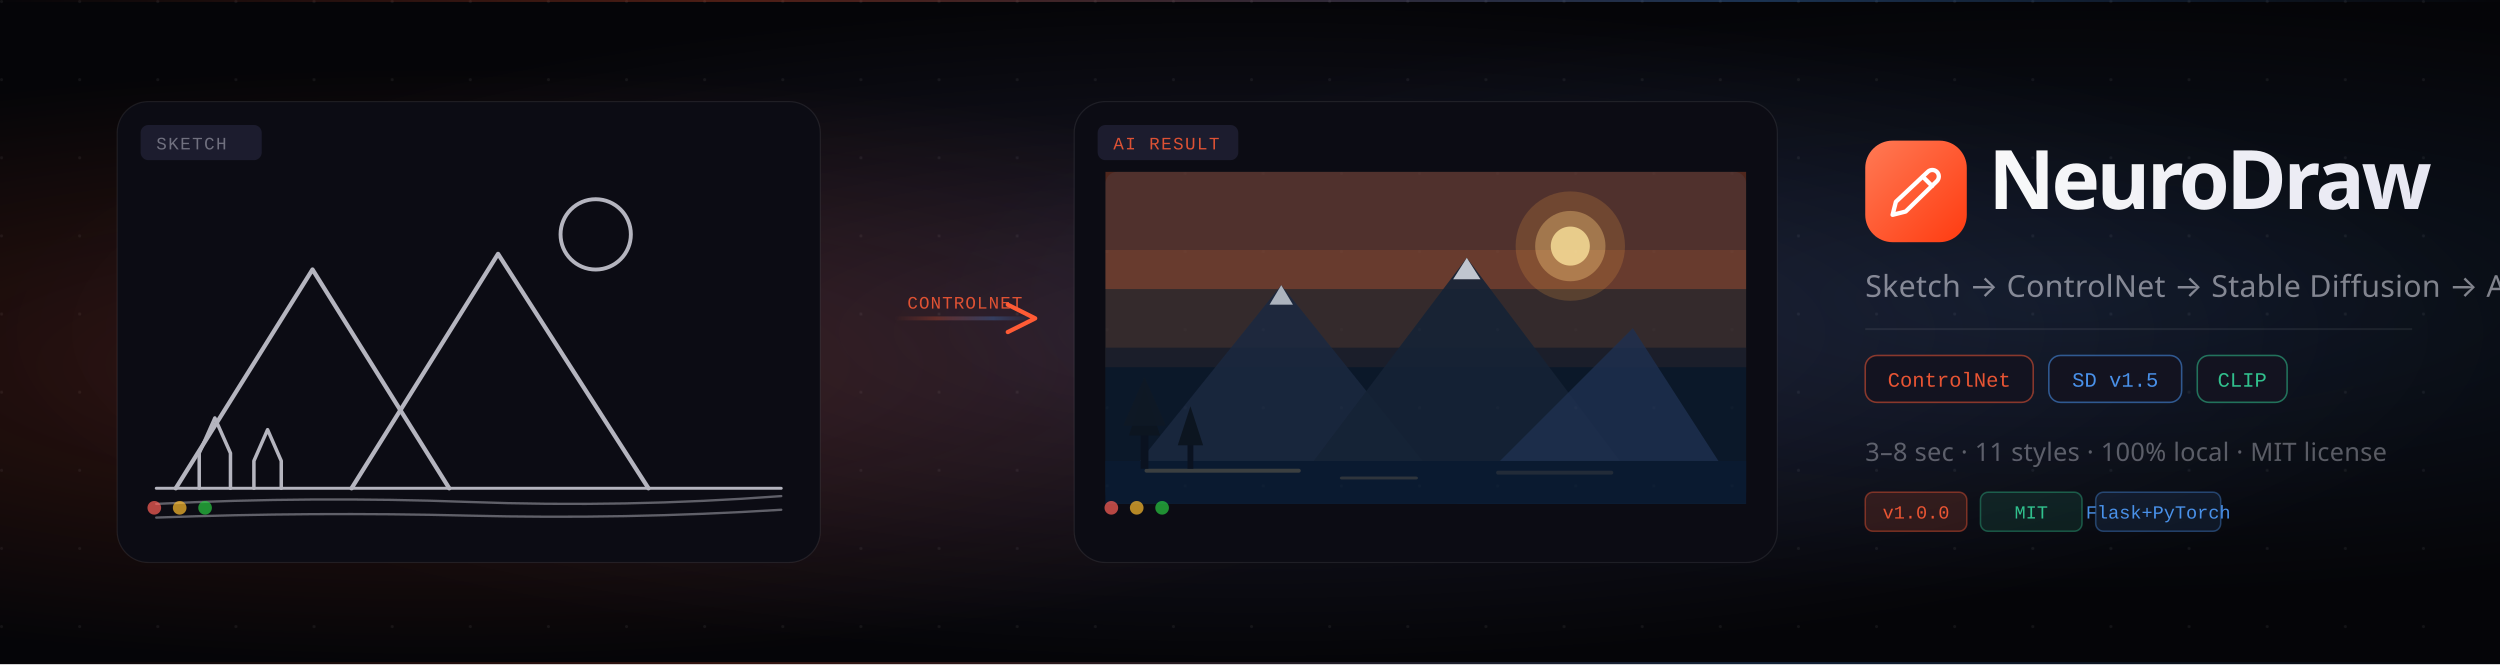
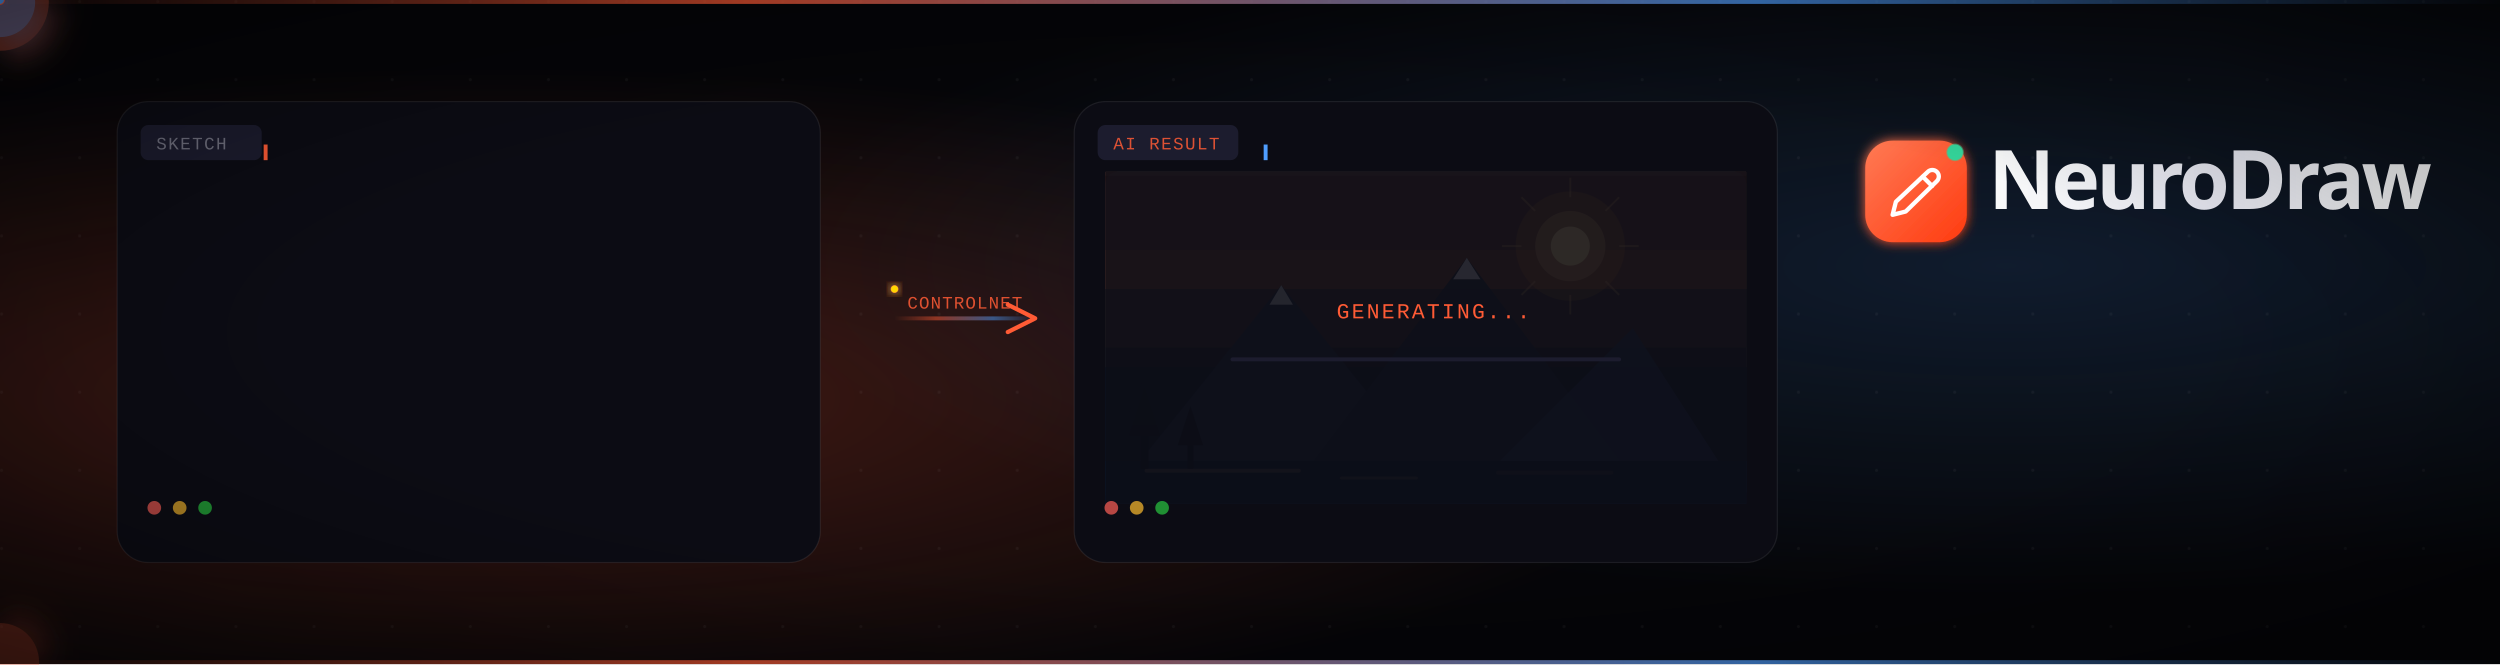
- <svg xmlns="http://www.w3.org/2000/svg" viewBox="0 0 1280 340" font-family="'Segoe UI', system-ui, -apple-system, sans-serif">
+ <svg xmlns="http://www.w3.org/2000/svg" viewBox="0 0 1280 340" width="1280" height="340" font-family="'Segoe UI', system-ui, -apple-system, sans-serif">
  <defs>
-     <pattern id="grid" x="0" y="0" width="40" height="40" patternUnits="userSpaceOnUse">
-       <circle cx="0.8" cy="0.8" r="0.8" fill="#ffffff" opacity="0.055" />
-     </pattern>
-     <radialGradient id="glowEmber" cx="18%" cy="55%" r="45%" gradientUnits="objectBoundingBox">
-       <stop offset="0%" stop-color="#FF5B35" stop-opacity="0.18" />
+     <filter id="glow" x="-50%" y="-50%" width="200%" height="200%">
+       <feGaussianBlur stdDeviation="3" result="blur" />
+       <feMerge>
+         <feMergeNode in="blur" />
+         <feMergeNode in="SourceGraphic" />
+       </feMerge>
+     </filter>
+     <filter id="strong-glow" x="-50%" y="-50%" width="200%" height="200%">
+       <feGaussianBlur stdDeviation="10" result="blur" />
+       <feMerge>
+         <feMergeNode in="blur" />
+         <feMergeNode in="blur" />
+         <feMergeNode in="SourceGraphic" />
+       </feMerge>
+     </filter>
+     <filter id="noise">
+       <feTurbulence type="fractalNoise" baseFrequency="0.9" numOctaves="3" result="noise" />
+       <feColorMatrix type="matrix" values="1 0 0 0 0  0 1 0 0 0  0 0 1 0 0  0 0 0 0.03 0" in="noise" result="coloredNoise" />
+       <feComposite operator="in" in="coloredNoise" in2="SourceGraphic" result="composite" />
+       <feBlend mode="overlay" in="composite" in2="SourceGraphic" />
+     </filter>
+     <linearGradient id="borderGrad" x1="0%" y1="0%" x2="100%" y2="0%">
+       <stop offset="0%" stop-color="#FF5B35" stop-opacity="0" />
+       <stop offset="30%" stop-color="#FF5B35" stop-opacity="0.8">
+         <animate attributeName="stop-color" values="#FF5B35;#FF8C42;#FF5B35" dur="4s" repeatCount="indefinite" />
+       </stop>
+       <stop offset="70%" stop-color="#4F9EFF" stop-opacity="0.8">
+         <animate attributeName="stop-color" values="#4F9EFF;#6BB5FF;#4F9EFF" dur="4s" repeatCount="indefinite" />
+       </stop>
+       <stop offset="100%" stop-color="#4F9EFF" stop-opacity="0" />
+     </linearGradient>
+     <radialGradient id="emberGlow" cx="20%" cy="60%" r="50%">
+       <stop offset="0%" stop-color="#FF5B35" stop-opacity="0.25">
+         <animate attributeName="stop-opacity" values="0.25;0.4;0.25" dur="3s" repeatCount="indefinite" />
+       </stop>
      <stop offset="100%" stop-color="#FF5B35" stop-opacity="0" />
    </radialGradient>
-     <radialGradient id="glowBlue" cx="82%" cy="45%" r="45%" gradientUnits="objectBoundingBox">
-       <stop offset="0%" stop-color="#4F9EFF" stop-opacity="0.10" />
+     <radialGradient id="blueGlow" cx="80%" cy="40%" r="50%">
+       <stop offset="0%" stop-color="#4F9EFF" stop-opacity="0.15">
+         <animate attributeName="stop-opacity" values="0.15;0.3;0.15" dur="4s" repeatCount="indefinite" />
+       </stop>
      <stop offset="100%" stop-color="#4F9EFF" stop-opacity="0" />
    </radialGradient>
-     <radialGradient id="glowCenter" cx="50%" cy="50%" r="50%" gradientUnits="objectBoundingBox">
-       <stop offset="0%" stop-color="#1C1C2E" stop-opacity="1" />
-       <stop offset="100%" stop-color="#050508" stop-opacity="1" />
-     </radialGradient>
-     <linearGradient id="borderLine" x1="0%" y1="0%" x2="100%" y2="0%">
-       <stop offset="0%" stop-color="#FF5B35" stop-opacity="0" />
-       <stop offset="30%" stop-color="#FF5B35" stop-opacity="0.5" />
-       <stop offset="70%" stop-color="#4F9EFF" stop-opacity="0.5" />
-       <stop offset="100%" stop-color="#4F9EFF" stop-opacity="0" />
-     </linearGradient>
    <linearGradient id="logoGrad" x1="0%" y1="0%" x2="100%" y2="100%">
      <stop offset="0%" stop-color="#FF7A55" />
      <stop offset="100%" stop-color="#FF3B10" />
    </linearGradient>
    <linearGradient id="wordmarkGrad" x1="0%" y1="0%" x2="100%" y2="0%">
      <stop offset="0%" stop-color="#FFFFFF" />
-       <stop offset="100%" stop-color="#EEEEF8" />
+       <stop offset="50%" stop-color="#EEEEF8" />
+       <stop offset="100%" stop-color="#FFFFFF" />
    </linearGradient>
-     <filter id="glow-fx" x="-20%" y="-20%" width="140%" height="140%">
-       <feGaussianBlur in="SourceGraphic" stdDeviation="3" result="blur" />
-       <feComposite in="SourceGraphic" in2="blur" operator="over" />
-     </filter>
+     <linearGradient id="shimmerGrad" x1="0%" y1="0%" x2="100%" y2="0%">
+       <stop offset="0%" stop-color="#FFFFFF" stop-opacity="0" />
+       <stop offset="50%" stop-color="#FFFFFF" stop-opacity="0.4" />
+       <stop offset="100%" stop-color="#FFFFFF" stop-opacity="0" />
+     </linearGradient>
+     <pattern id="grid" x="0" y="0" width="40" height="40" patternUnits="userSpaceOnUse">
+       <circle cx="0.8" cy="0.8" r="0.8" fill="#ffffff" opacity="0.04">
+         <animate attributeName="opacity" values="0.04;0.08;0.04" dur="4s" repeatCount="indefinite" />
+       </circle>
+     </pattern>
+     <radialGradient id="vignette" cx="50%" cy="50%" r="75%">
+       <stop offset="50%" stop-color="#000" stop-opacity="0" />
+       <stop offset="100%" stop-color="#000" stop-opacity="0.5" />
+     </radialGradient>
  </defs>
+   <style>
+     /* ── Core Animations ── */
+     .sketch-line {
+       stroke-dasharray: 400;
+       stroke-dashoffset: 400;
+       animation: draw 1.5s ease-out forwards;
+     }
+     @keyframes draw {
+       to { stroke-dashoffset: 0; }
+     }
+ 
+     .sketch-glow {
+       stroke-dasharray: 400;
+       stroke-dashoffset: 400;
+       animation: draw 1.5s ease-out forwards, fadeGlow 2s ease-out forwards;
+       opacity: 0;
+     }
+     @keyframes fadeGlow {
+       0%   { opacity: 0.5; }
+       60%  { opacity: 0.1; }
+       100% { opacity: 0; }
+     }
+ 
+     .float-anim {
+       animation: float 5s ease-in-out infinite;
+     }
+     @keyframes float {
+       0%, 100% { transform: translateY(0px); }
+       50%      { transform: translateY(-6px); }
+     }
+ 
+     .pulse-anim {
+       animation: pulse 2.5s ease-in-out infinite;
+     }
+     @keyframes pulse {
+       0%, 100% { opacity: 0.6; transform: scale(1); }
+       50%      { opacity: 1; transform: scale(1.08); }
+     }
+ 
+     .glow-text {
+       animation: glow 3s ease-in-out infinite;
+     }
+     @keyframes glow {
+       0%, 100% { filter: drop-shadow(0 0 2px rgba(255,255,255,0.2)); }
+       50%      { filter: drop-shadow(0 0 10px rgba(255,255,255,0.5)); }
+     }
+ 
+     .scanline {
+       animation: scan 4s linear infinite;
+     }
+     @keyframes scan {
+       0%   { transform: translateY(-100%); }
+       100% { transform: translateY(270px); }
+     }
+ 
+     .kenburns {
+       animation: kenburns 15s ease-in-out infinite alternate;
+       transform-origin: 164px 85px;
+     }
+     @keyframes kenburns {
+       0%   { transform: scale(1) translate(0, 0); }
+       100% { transform: scale(1.08) translate(-8px, -3px); }
+     }
+ 
+     .rotate-slow {
+       animation: rotate 25s linear infinite;
+       transform-origin: 238px 38px;
+     }
+     @keyframes rotate {
+       from { transform: rotate(0deg); }
+       to   { transform: rotate(360deg); }
+     }
+ 
+     .cursor-blink {
+       animation: blink 1.2s step-end infinite;
+     }
+     @keyframes blink {
+       0%, 100% { opacity: 1; }
+       50%      { opacity: 0; }
+     }
+ 
+     .energy-pulse {
+       animation: energy 2s ease-in-out infinite;
+     }
+     @keyframes energy {
+       0%, 100% { stroke-opacity: 0.4; stroke-width: 1.5; }
+       50%      { stroke-opacity: 1; stroke-width: 2.5; }
+     }
+ 
+     .fade-in {
+       opacity: 0;
+       animation: fadeIn 0.8s ease-out forwards;
+     }
+     @keyframes fadeIn {
+       to { opacity: 1; }
+     }
+ 
+     .heartbeat {
+       animation: heartbeat 2s ease-in-out infinite;
+     }
+     @keyframes heartbeat {
+       0%, 100% { transform: scale(1); }
+       15%      { transform: scale(1.15); }
+       30%      { transform: scale(1); }
+       45%      { transform: scale(1.15); }
+       60%      { transform: scale(1); }
+     }
+ 
+     .particle {
+       animation: particle-rise linear infinite;
+       opacity: 0;
+     }
+     @keyframes particle-rise {
+       0%   { transform: translateY(0) translateX(0); opacity: 0; }
+       15%  { opacity: 0.8; }
+       85%  { opacity: 0.8; }
+       100% { transform: translateY(-150px) translateX(40px); opacity: 0; }
+     }
+ 
+     .chip {
+       transition: all 0.3s ease;
+       cursor: default;
+     }
+     .chip:hover rect {
+       stroke-opacity: 1;
+       fill-opacity: 0.3;
+       filter: url(#glow);
+     }
+   </style>
  <rect width="1280" height="340" fill="#050508" />
-   <rect width="1280" height="340" fill="url(#glowCenter)" />
+   <rect width="1280" height="340" fill="url(#emberGlow)" />
+   <rect width="1280" height="340" fill="url(#blueGlow)" />
  <rect width="1280" height="340" fill="url(#grid)" />
-   <rect width="1280" height="340" fill="url(#glowEmber)" />
-   <rect width="1280" height="340" fill="url(#glowBlue)" />
-   <rect x="0" y="0" width="1280" height="1" fill="url(#borderLine)" opacity="0.6" />
-   <rect x="0" y="339" width="1280" height="1" fill="url(#borderLine)" opacity="0.4" />
-   <rect x="60" y="52" width="360" height="236" rx="16" fill="#0C0C14" stroke="#FFFFFF" stroke-width="0.6" stroke-opacity="0.08" />
-   <rect x="72" y="64" width="62" height="18" rx="4" fill="#1C1C2E" />
-   <text x="80" y="76.5" font-size="9" fill="#EEEEF8" opacity="0.4" letter-spacing="0.08em" font-family="'Courier New', monospace">SKETCH</text>
-   <g transform="translate(80, 90)" stroke="#EEEEF8" stroke-linecap="round" stroke-linejoin="round" fill="none" opacity="0.75">
-     <path d="M10 160 L80 48 L150 160" stroke-width="2.2" />
-     <path d="M100 160 L175 40 L252 160" stroke-width="2.2" />
-     <path d="M0 160 L320 160" stroke-width="1.5" />
-     <circle cx="225" cy="30" r="18" stroke-width="2" />
-     <path d="M22 160 L22 142 L30 124 L38 142 L38 160" stroke-width="1.8" />
-     <path d="M50 160 L50 146 L57 130 L64 146 L64 160" stroke-width="1.8" />
-     <path d="M0 168 Q80 164 160 167 Q240 170 320 164" stroke-width="1.2" opacity="0.5" />
-     <path d="M0 175 Q80 172 160 174 Q240 176 320 171" stroke-width="1.2" opacity="0.5" />
-   </g>
-   <circle cx="79" cy="260" r="3.5" fill="#FF5F57" opacity="0.7" />
-   <circle cx="92" cy="260" r="3.5" fill="#FEBC2E" opacity="0.7" />
-   <circle cx="105" cy="260" r="3.5" fill="#28C840" opacity="0.7" />
+   <g>
+     <rect x="0" y="0" width="1280" height="2" fill="url(#borderGrad)" />
+     <rect x="0" y="338" width="1280" height="2" fill="url(#borderGrad)" />
+     <circle cy="1" r="25" fill="#FF5B35" opacity="0.4" filter="url(#strong-glow)">
+       <animate attributeName="cx" values="-50;1330" dur="4s" repeatCount="indefinite" />
+       <animate attributeName="opacity" values="0;0.6;0" dur="4s" repeatCount="indefinite" />
+     </circle>
+     <circle cy="1" r="18" fill="#4F9EFF" opacity="0.4" filter="url(#strong-glow)">
+       <animate attributeName="cx" values="-50;1330" dur="4s" begin="2s" repeatCount="indefinite" />
+       <animate attributeName="opacity" values="0;0.6;0" dur="4s" begin="2s" repeatCount="indefinite" />
+     </circle>
+     <circle cy="339" r="20" fill="#FF5B35" opacity="0.3" filter="url(#strong-glow)">
+       <animate attributeName="cx" values="1330;-50" dur="5s" repeatCount="indefinite" />
+       <animate attributeName="opacity" values="0;0.5;0" dur="5s" repeatCount="indefinite" />
+     </circle>
+   </g>
+   <g>
+     <rect x="60" y="52" width="360" height="236" rx="16" fill="#0C0C14" stroke="#FFFFFF" stroke-width="0.6" stroke-opacity="0.08" />
+     <rect x="60" y="52" width="360" height="236" rx="16" fill="none" stroke="#4F9EFF" stroke-width="1" stroke-opacity="0">
+       <animate attributeName="stroke-opacity" values="0;0.2;0" dur="4s" repeatCount="indefinite" />
+     </rect>
+     <rect x="72" y="64" width="62" height="18" rx="4" fill="#1C1C2E" />
+     <text x="80" y="76.5" font-size="9" fill="#EEEEF8" opacity="0.4" letter-spacing="0.08em" font-family="'Courier New', monospace">SKETCH</text>
+     <rect x="135" y="74" width="2" height="8" fill="#FF5B35" class="cursor-blink" />
+     <g transform="translate(80, 90)" fill="none" stroke-linecap="round" stroke-linejoin="round">
+       <path class="sketch-glow" d="M10 160 L80 48 L150 160" stroke="#FF5B35" stroke-width="8" filter="url(#glow)" style="animation-delay: 0.3s" />
+       <path class="sketch-glow" d="M100 160 L175 40 L252 160" stroke="#FF5B35" stroke-width="8" filter="url(#glow)" style="animation-delay: 0.8s" />
+       <g stroke="#EEEEF8" opacity="0.75">
+         <path class="sketch-line" d="M10 160 L80 48 L150 160" stroke-width="2.2" style="animation-delay: 0.3s" />
+         <path class="sketch-line" d="M100 160 L175 40 L252 160" stroke-width="2.2" style="animation-delay: 0.8s" />
+         <path class="sketch-line" d="M0 160 L320 160" stroke-width="1.5" style="animation-delay: 1.3s" />
+         <circle class="sketch-line" cx="225" cy="30" r="18" stroke-width="2" style="animation-delay: 1.6s" />
+         <path class="sketch-line" d="M22 160 L22 142 L30 124 L38 142 L38 160" stroke-width="1.8" style="animation-delay: 1.9s" />
+         <path class="sketch-line" d="M50 160 L50 146 L57 130 L64 146 L64 160" stroke-width="1.8" style="animation-delay: 2.1s" />
+         <path class="sketch-line" d="M0 168 Q80 164 160 167 Q240 170 320 164" stroke-width="1.2" opacity="0.5" style="animation-delay: 2.3s" />
+         <path class="sketch-line" d="M0 175 Q80 172 160 174 Q240 176 320 171" stroke-width="1.2" opacity="0.5" style="animation-delay: 2.5s" />
+       </g>
+     </g>
+     <circle cx="79" cy="260" r="3.5" fill="#FF5F57" opacity="0.7" class="pulse-anim" />
+     <circle cx="92" cy="260" r="3.5" fill="#FEBC2E" opacity="0.7" class="pulse-anim" style="animation-delay: 0.3s" />
+     <circle cx="105" cy="260" r="3.5" fill="#28C840" opacity="0.7" class="pulse-anim" style="animation-delay: 0.6s" />
+   </g>
  <g transform="translate(458, 148)">
-     <rect x="0" y="14" width="72" height="2" rx="1" fill="url(#borderLine)" opacity="0.5" />
-     <path d="M58 8 L72 15 L58 22" stroke="#FF5B35" stroke-width="2.2" stroke-linecap="round" stroke-linejoin="round" fill="none" />
+     <rect x="0" y="14" width="72" height="2" rx="1" fill="url(#borderGrad)" opacity="0.6" />
+     <path d="M58 8 L72 15 L58 22" stroke="#FF5B35" stroke-width="2.2" stroke-linecap="round" stroke-linejoin="round" fill="none" class="energy-pulse" />
    <text x="36" y="10" text-anchor="middle" font-size="9" fill="#FF5B35" opacity="0.85" letter-spacing="0.06em" font-family="'Courier New', monospace">CONTROLNET</text>
-   </g>
-   <rect x="550" y="52" width="360" height="236" rx="16" fill="#0C0C14" stroke="#FFFFFF" stroke-width="0.6" stroke-opacity="0.08" />
-   <rect x="562" y="64" width="72" height="18" rx="4" fill="#1C1C2E" />
-   <text x="570" y="76.5" font-size="9" fill="#FF5B35" opacity="0.85" letter-spacing="0.08em" font-family="'Courier New', monospace">AI RESULT</text>
-   <g transform="translate(566, 88)">
-     <rect x="0" y="0" width="328" height="170" rx="6" fill="#0D1B2A" />
-     <rect x="0" y="0" width="328" height="60" rx="0" fill="#FF6B35" opacity="0.28" />
-     <rect x="0" y="40" width="328" height="60" rx="0" fill="#C06030" opacity="0.22" />
-     <rect x="0" y="90" width="328" height="80" rx="0" fill="#0A1628" opacity="0.6" />
-     <circle cx="238" cy="38" r="28" fill="#FFAA44" opacity="0.18" />
-     <circle cx="238" cy="38" r="18" fill="#FFD080" opacity="0.35" />
-     <circle cx="238" cy="38" r="10" fill="#FFE8A0" opacity="0.75" />
-     <polygon points="0,170 90,58 180,170" fill="#1A2840" opacity="0.85" />
-     <polygon points="90,170 185,44 280,170" fill="#152235" opacity="0.9" />
-     <polygon points="180,170 270,80 328,170" fill="#1E3050" opacity="0.8" />
-     <polygon points="84,68 90,58 96,68" fill="#E8EEF5" opacity="0.7" />
-     <polygon points="178,55 185,44 192,55" fill="#E8EEF5" opacity="0.8" />
-     <rect x="0" y="148" width="328" height="22" fill="#0A1A30" rx="0" />
-     <rect x="20" y="152" width="80" height="2" rx="1" fill="#FFD080" opacity="0.2" />
-     <rect x="120" y="156" width="40" height="1.5" rx="1" fill="#FFD080" opacity="0.15" />
-     <rect x="200" y="153" width="60" height="2" rx="1" fill="#FFD080" opacity="0.1" />
-     <rect x="18" y="130" width="4" height="22" fill="#0A1220" />
-     <polygon points="12,135 20,110 28,135" fill="#0C1520" />
-     <polygon points="9,130 20,105 31,130" fill="#0E1825" opacity="0.9" />
-     <rect x="42" y="136" width="3" height="16" fill="#0A1220" />
-     <polygon points="37,140 43.5,120 50,140" fill="#0C1520" />
-     <rect x="0" y="0" width="328" height="170" fill="url(#grid)" opacity="0.3" rx="6" />
-   </g>
-   <circle cx="569" cy="260" r="3.5" fill="#FF5F57" opacity="0.7" />
-   <circle cx="582" cy="260" r="3.5" fill="#FEBC2E" opacity="0.7" />
-   <circle cx="595" cy="260" r="3.5" fill="#28C840" opacity="0.7" />
-   <rect x="955" y="72" width="52" height="52" rx="14" fill="url(#logoGrad)" />
-   <g transform="translate(967, 84)" fill="none" stroke="white" stroke-width="2.2" stroke-linecap="round" stroke-linejoin="round">
-     <path d="M20 4a3.3 3.3 0 0 1 4.7 4.7L8.7 24.3 2 26l1.7-6.7Z" />
-     <path d="m17.5 6.5 4.7 4.7" />
-   </g>
-   <text x="1018" y="107" font-size="42" font-weight="800" fill="url(#wordmarkGrad)" letter-spacing="-1.8" opacity="0.97">NeuroDraw</text>
-   <text x="955" y="152" font-size="15.5" fill="#EEEEF8" opacity="0.52" letter-spacing="0.01em">Sketch → ControlNet → Stable Diffusion → Art</text>
-   <rect x="955" y="168" width="280" height="1" fill="#FFFFFF" opacity="0.07" />
-   <rect x="955" y="182" width="86" height="24" rx="6" fill="#131320" stroke="#FF5B35" stroke-width="0.8" stroke-opacity="0.5" />
-   <text x="998" y="198" text-anchor="middle" font-size="10.5" fill="#FF5B35" opacity="0.9" font-family="'Courier New', monospace">ControlNet</text>
-   <rect x="1049" y="182" width="68" height="24" rx="6" fill="#131320" stroke="#4F9EFF" stroke-width="0.8" stroke-opacity="0.5" />
-   <text x="1083" y="198" text-anchor="middle" font-size="10.5" fill="#4F9EFF" opacity="0.9" font-family="'Courier New', monospace">SD v1.5</text>
-   <rect x="1125" y="182" width="46" height="24" rx="6" fill="#131320" stroke="#34D399" stroke-width="0.8" stroke-opacity="0.5" />
-   <text x="1148" y="198" text-anchor="middle" font-size="10.5" fill="#34D399" opacity="0.9" font-family="'Courier New', monospace">CLIP</text>
-   <text x="955" y="236" font-size="13" fill="#EEEEF8" opacity="0.35" letter-spacing="0.01em">3–8 sec · 11 styles · 100% local · MIT license</text>
-   <rect x="955" y="252" width="52" height="20" rx="4" fill="#FF5B35" opacity="0.15" />
-   <rect x="955" y="252" width="52" height="20" rx="4" stroke="#FF5B35" stroke-width="0.8" fill="none" opacity="0.4" />
-   <text x="981" y="265.5" text-anchor="middle" font-size="9.5" fill="#FF5B35" opacity="0.9" font-family="'Courier New', monospace">v1.0.0</text>
-   <rect x="1014" y="252" width="52" height="20" rx="4" fill="#34D399" opacity="0.1" />
-   <rect x="1014" y="252" width="52" height="20" rx="4" stroke="#34D399" stroke-width="0.8" fill="none" opacity="0.35" />
-   <text x="1040" y="265.5" text-anchor="middle" font-size="9.5" fill="#34D399" opacity="0.9" font-family="'Courier New', monospace">MIT</text>
-   <rect x="1073" y="252" width="64" height="20" rx="4" fill="#4F9EFF" opacity="0.1" />
-   <rect x="1073" y="252" width="64" height="20" rx="4" stroke="#4F9EFF" stroke-width="0.8" fill="none" opacity="0.35" />
-   <text x="1105" y="265.5" text-anchor="middle" font-size="9.5" fill="#4F9EFF" opacity="0.9" font-family="'Courier New', monospace">Flask+PyTorch</text>
+     <circle r="2" fill="#FF5B35" filter="url(#glow)">
+       <animate attributeName="cx" values="0;72" dur="1.2s" repeatCount="indefinite" />
+       <animate attributeName="cy" values="15;15" dur="1.2s" repeatCount="indefinite" />
+       <animate attributeName="opacity" values="0;1;0" dur="1.2s" repeatCount="indefinite" />
+     </circle>
+     <circle r="1.5" fill="#4F9EFF" filter="url(#glow)">
+       <animate attributeName="cx" values="0;72" dur="1.2s" begin="0.4s" repeatCount="indefinite" />
+       <animate attributeName="cy" values="15;15" dur="1.2s" begin="0.4s" repeatCount="indefinite" />
+       <animate attributeName="opacity" values="0;1;0" dur="1.2s" begin="0.4s" repeatCount="indefinite" />
+     </circle>
+     <circle r="1.8" fill="#FFD700" filter="url(#glow)">
+       <animate attributeName="cx" values="0;72" dur="1.2s" begin="0.8s" repeatCount="indefinite" />
+       <animate attributeName="cy" values="15;15" dur="1.2s" begin="0.8s" repeatCount="indefinite" />
+       <animate attributeName="opacity" values="0;1;0" dur="1.2s" begin="0.8s" repeatCount="indefinite" />
+     </circle>
+   </g>
+   <g>
+     <circle r="2.5" fill="#FF5B35" filter="url(#glow)">
+       <animate attributeName="cx" values="440;550" dur="1.5s" begin="2s" repeatCount="indefinite" />
+       <animate attributeName="cy" values="170;170" dur="1.5s" begin="2s" repeatCount="indefinite" />
+       <animate attributeName="opacity" values="0;1;1;0" dur="1.5s" begin="2s" repeatCount="indefinite" />
+     </circle>
+     <circle r="2" fill="#4F9EFF" filter="url(#glow)">
+       <animate attributeName="cx" values="440;550" dur="1.5s" begin="2.5s" repeatCount="indefinite" />
+       <animate attributeName="cy" values="170;170" dur="1.5s" begin="2.5s" repeatCount="indefinite" />
+       <animate attributeName="opacity" values="0;1;1;0" dur="1.5s" begin="2.5s" repeatCount="indefinite" />
+     </circle>
+   </g>
+   <g>
+     <rect x="550" y="52" width="360" height="236" rx="16" fill="#0C0C14" stroke="#FFFFFF" stroke-width="0.6" stroke-opacity="0.08" />
+     <rect x="550" y="52" width="360" height="236" rx="16" fill="none" stroke="#FF5B35" stroke-width="1" stroke-opacity="0">
+       <animate attributeName="stroke-opacity" values="0;0.3;0" dur="3s" begin="3s" repeatCount="indefinite" />
+     </rect>
+     <rect x="562" y="64" width="72" height="18" rx="4" fill="#1C1C2E" />
+     <text x="570" y="76.5" font-size="9" fill="#FF5B35" opacity="0.85" letter-spacing="0.08em" font-family="'Courier New', monospace">AI RESULT</text>
+     <rect x="647" y="74" width="2" height="8" fill="#4F9EFF" class="cursor-blink" style="animation-delay: 0.5s" />
+     <g transform="translate(566, 88)">
+       <rect x="0" y="0" width="328" height="170" rx="6" fill="#0D1B2A" />
+       <g class="kenburns">
+         <rect x="0" y="0" width="328" height="60" fill="#FF6B35" opacity="0.28">
+           <animate attributeName="opacity" values="0.28;0.35;0.28" dur="5s" repeatCount="indefinite" />
+         </rect>
+         <rect x="0" y="40" width="328" height="60" fill="#C06030" opacity="0.22" />
+         <rect x="0" y="90" width="328" height="80" fill="#0A1628" opacity="0.6" />
+         <g>
+           <circle cx="238" cy="38" r="28" fill="#FFAA44" opacity="0.18" class="pulse-anim" />
+           <circle cx="238" cy="38" r="18" fill="#FFD080" opacity="0.35" class="pulse-anim" style="animation-delay: 0.5s" />
+           <circle cx="238" cy="38" r="10" fill="#FFE8A0" opacity="0.75" class="pulse-anim" style="animation-delay: 1s" />
+           <g class="rotate-slow" opacity="0.3">
+             <line x1="238" y1="3" x2="238" y2="13" stroke="#FFD080" stroke-width="1" />
+             <line x1="263" y1="13" x2="256" y2="20" stroke="#FFD080" stroke-width="1" />
+             <line x1="273" y1="38" x2="263" y2="38" stroke="#FFD080" stroke-width="1" />
+             <line x1="263" y1="63" x2="256" y2="56" stroke="#FFD080" stroke-width="1" />
+             <line x1="238" y1="73" x2="238" y2="63" stroke="#FFD080" stroke-width="1" />
+             <line x1="213" y1="63" x2="220" y2="56" stroke="#FFD080" stroke-width="1" />
+             <line x1="203" y1="38" x2="213" y2="38" stroke="#FFD080" stroke-width="1" />
+             <line x1="213" y1="13" x2="220" y2="20" stroke="#FFD080" stroke-width="1" />
+           </g>
+         </g>
+         <polygon points="0,170 90,58 180,170" fill="#1A2840" opacity="0.85" />
+         <polygon points="90,170 185,44 280,170" fill="#152235" opacity="0.9" />
+         <polygon points="180,170 270,80 328,170" fill="#1E3050" opacity="0.8" />
+         <polygon points="84,68 90,58 96,68" fill="#E8EEF5" opacity="0.7" />
+         <polygon points="178,55 185,44 192,55" fill="#E8EEF5" opacity="0.8" />
+         <rect x="0" y="148" width="328" height="22" fill="#0A1A30" />
+         <rect x="20" y="152" width="80" height="2" rx="1" fill="#FFD080" opacity="0.2">
+           <animate attributeName="x" values="20;200;20" dur="8s" repeatCount="indefinite" />
+         </rect>
+         <rect x="120" y="156" width="40" height="1.5" rx="1" fill="#FFD080" opacity="0.15">
+           <animate attributeName="x" values="120;250;120" dur="6s" repeatCount="indefinite" />
+         </rect>
+         <rect x="200" y="153" width="60" height="2" rx="1" fill="#FFD080" opacity="0.1">
+           <animate attributeName="x" values="200;50;200" dur="10s" repeatCount="indefinite" />
+         </rect>
+         <rect x="18" y="130" width="4" height="22" fill="#0A1220" />
+         <polygon points="12,135 20,110 28,135" fill="#0C1520" />
+         <polygon points="9,130 20,105 31,130" fill="#0E1825" opacity="0.9" />
+         <rect x="42" y="136" width="3" height="16" fill="#0A1220" />
+         <polygon points="37,140 43.5,120 50,140" fill="#0C1520" />
+       </g>
+       <rect x="0" y="0" width="328" height="2" fill="#FFFFFF" opacity="0.08" class="scanline" />
+       <rect x="0" y="0" width="80" height="170" fill="url(#shimmerGrad)" opacity="0">
+         <animate attributeName="x" values="-80;400" dur="5s" repeatCount="indefinite" />
+         <animate attributeName="opacity" values="0;0.3;0" dur="5s" repeatCount="indefinite" />
+       </rect>
+       <g>
+         <rect x="0" y="0" width="328" height="170" fill="#0C0C14" opacity="0.85">
+           <animate attributeName="opacity" values="0.85;0" dur="1s" begin="3s" fill="freeze" />
+         </rect>
+         <text x="164" y="75" text-anchor="middle" fill="#FF5B35" font-size="11" font-family="'Courier New', monospace" letter-spacing="0.1em" opacity="1">
+           <animate attributeName="opacity" values="1;0" dur="0.5s" begin="3.5s" fill="freeze" />
+           GENERATING...
+         </text>
+         <rect x="64" y="95" width="200" height="2" rx="1" fill="#1C1C2E" />
+         <rect x="64" y="95" width="0" height="2" rx="1" fill="#FF5B35">
+           <animate attributeName="width" values="0;200" dur="2.5s" begin="1s" fill="freeze" />
+         </rect>
+       </g>
+       <rect x="0" y="0" width="328" height="170" fill="transparent" filter="url(#noise)" opacity="0.6" rx="6" />
+     </g>
+     <circle cx="569" cy="260" r="3.5" fill="#FF5F57" opacity="0.7" class="pulse-anim" />
+     <circle cx="582" cy="260" r="3.5" fill="#FEBC2E" opacity="0.7" class="pulse-anim" style="animation-delay: 0.3s" />
+     <circle cx="595" cy="260" r="3.5" fill="#28C840" opacity="0.7" class="pulse-anim" style="animation-delay: 0.6s" />
+   </g>
+   <g>
+     <g class="float-anim">
+       <rect x="955" y="72" width="52" height="52" rx="14" fill="url(#logoGrad)" filter="url(#glow)" />
+       <g transform="translate(967, 84)" fill="none" stroke="white" stroke-width="2.2" stroke-linecap="round" stroke-linejoin="round">
+         <path d="M20 4a3.3 3.3 0 0 1 4.7 4.7L8.7 24.3 2 26l1.7-6.7Z" />
+         <path d="m17.5 6.5 4.7 4.7" />
+       </g>
+       <circle cx="1001" cy="78" r="4" fill="#34D399" class="heartbeat" />
+       <circle cx="1001" cy="78" r="4" fill="none" stroke="#34D399" stroke-width="1" opacity="0.5">
+         <animate attributeName="r" values="4;8;4" dur="2s" repeatCount="indefinite" />
+         <animate attributeName="opacity" values="0.5;0;0.5" dur="2s" repeatCount="indefinite" />
+       </circle>
+     </g>
+     <text x="1018" y="107" font-size="42" font-weight="800" fill="url(#wordmarkGrad)" letter-spacing="-1.8" opacity="0.97" class="glow-text float-anim" style="animation-delay: 0.3s">NeuroDraw</text>
+     <text x="955" y="152" font-size="15.5" fill="#EEEEF8" opacity="0" letter-spacing="0.01em" class="fade-in" style="animation-delay: 1.2s">Sketch → ControlNet → Stable Diffusion → Art</text>
+     <rect x="955" y="168" width="280" height="1" fill="#FFFFFF" opacity="0" class="fade-in" style="animation-delay: 1.8s" />
+     <g class="fade-in chip" style="animation-delay: 1.8s">
+       <rect x="955" y="182" width="86" height="24" rx="6" fill="#131320" stroke="#FF5B35" stroke-width="0.8" stroke-opacity="0.5" />
+       <text x="998" y="198" text-anchor="middle" font-size="10.5" fill="#FF5B35" opacity="0.9" font-family="'Courier New', monospace">ControlNet</text>
+     </g>
+     <g class="fade-in chip" style="animation-delay: 2s">
+       <rect x="1049" y="182" width="68" height="24" rx="6" fill="#131320" stroke="#4F9EFF" stroke-width="0.8" stroke-opacity="0.5" />
+       <text x="1083" y="198" text-anchor="middle" font-size="10.5" fill="#4F9EFF" opacity="0.9" font-family="'Courier New', monospace">SD v1.5</text>
+     </g>
+     <g class="fade-in chip" style="animation-delay: 2.2s">
+       <rect x="1125" y="182" width="46" height="24" rx="6" fill="#131320" stroke="#34D399" stroke-width="0.8" stroke-opacity="0.5" />
+       <text x="1148" y="198" text-anchor="middle" font-size="10.5" fill="#34D399" opacity="0.9" font-family="'Courier New', monospace">CLIP</text>
+     </g>
+     <text x="955" y="236" font-size="13" fill="#EEEEF8" opacity="0" letter-spacing="0.01em" class="fade-in" style="animation-delay: 2.4s">3–8 sec · 11 styles · 100% local · MIT license</text>
+     <g class="fade-in" style="animation-delay: 2.4s">
+       <rect x="955" y="252" width="52" height="20" rx="4" fill="#FF5B35" opacity="0.15" />
+       <rect x="955" y="252" width="52" height="20" rx="4" stroke="#FF5B35" stroke-width="0.8" fill="none" opacity="0.4" />
+       <text x="981" y="265.5" text-anchor="middle" font-size="9.5" fill="#FF5B35" opacity="0.9" font-family="'Courier New', monospace">v1.0.0</text>
+     </g>
+     <g class="fade-in" style="animation-delay: 2.8s">
+       <rect x="1014" y="252" width="52" height="20" rx="4" fill="#34D399" opacity="0.1" />
+       <rect x="1014" y="252" width="52" height="20" rx="4" stroke="#34D399" stroke-width="0.8" fill="none" opacity="0.35" />
+       <text x="1040" y="265.5" text-anchor="middle" font-size="9.5" fill="#34D399" opacity="0.9" font-family="'Courier New', monospace">MIT</text>
+     </g>
+     <g class="fade-in" style="animation-delay: 3s">
+       <rect x="1073" y="252" width="64" height="20" rx="4" fill="#4F9EFF" opacity="0.1" />
+       <rect x="1073" y="252" width="64" height="20" rx="4" stroke="#4F9EFF" stroke-width="0.8" fill="none" opacity="0.35" />
+       <text x="1105" y="265.5" text-anchor="middle" font-size="9.5" fill="#4F9EFF" opacity="0.9" font-family="'Courier New', monospace">Flask+PyTorch</text>
+     </g>
+   </g>
+   <g id="particles" />
+   <rect width="1280" height="340" fill="url(#vignette)" style="pointer-events: none;" />
</svg>
